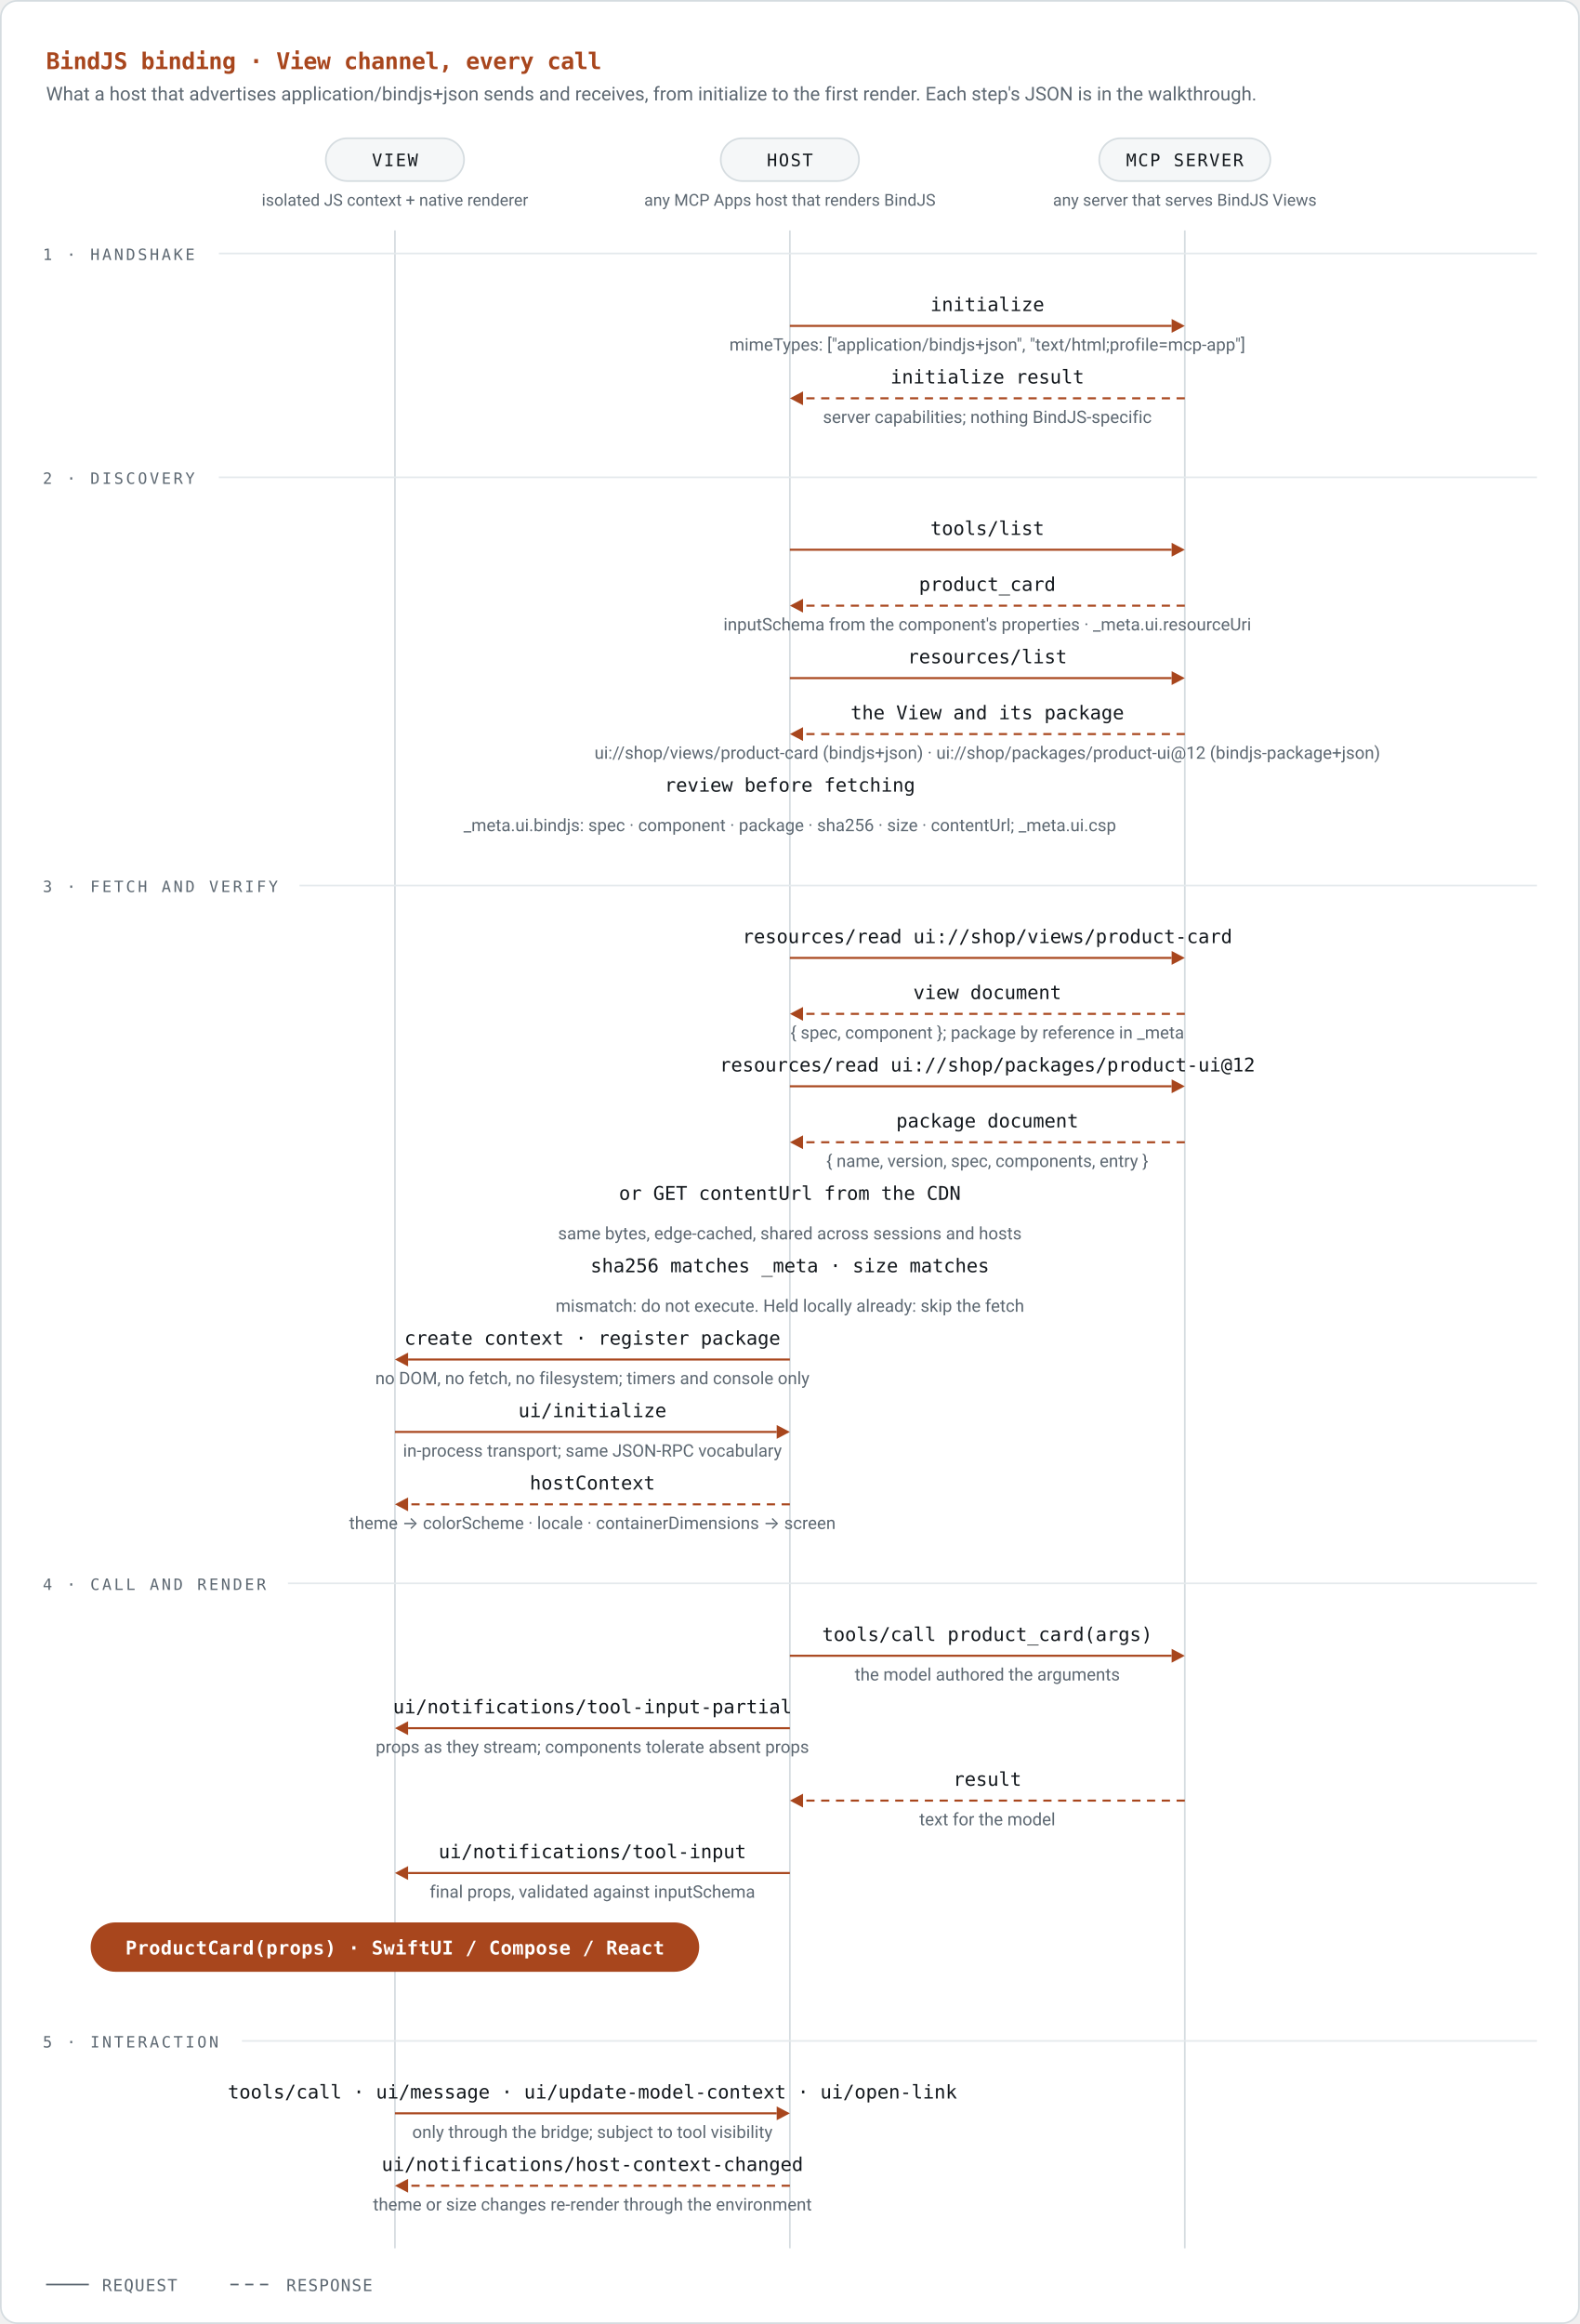
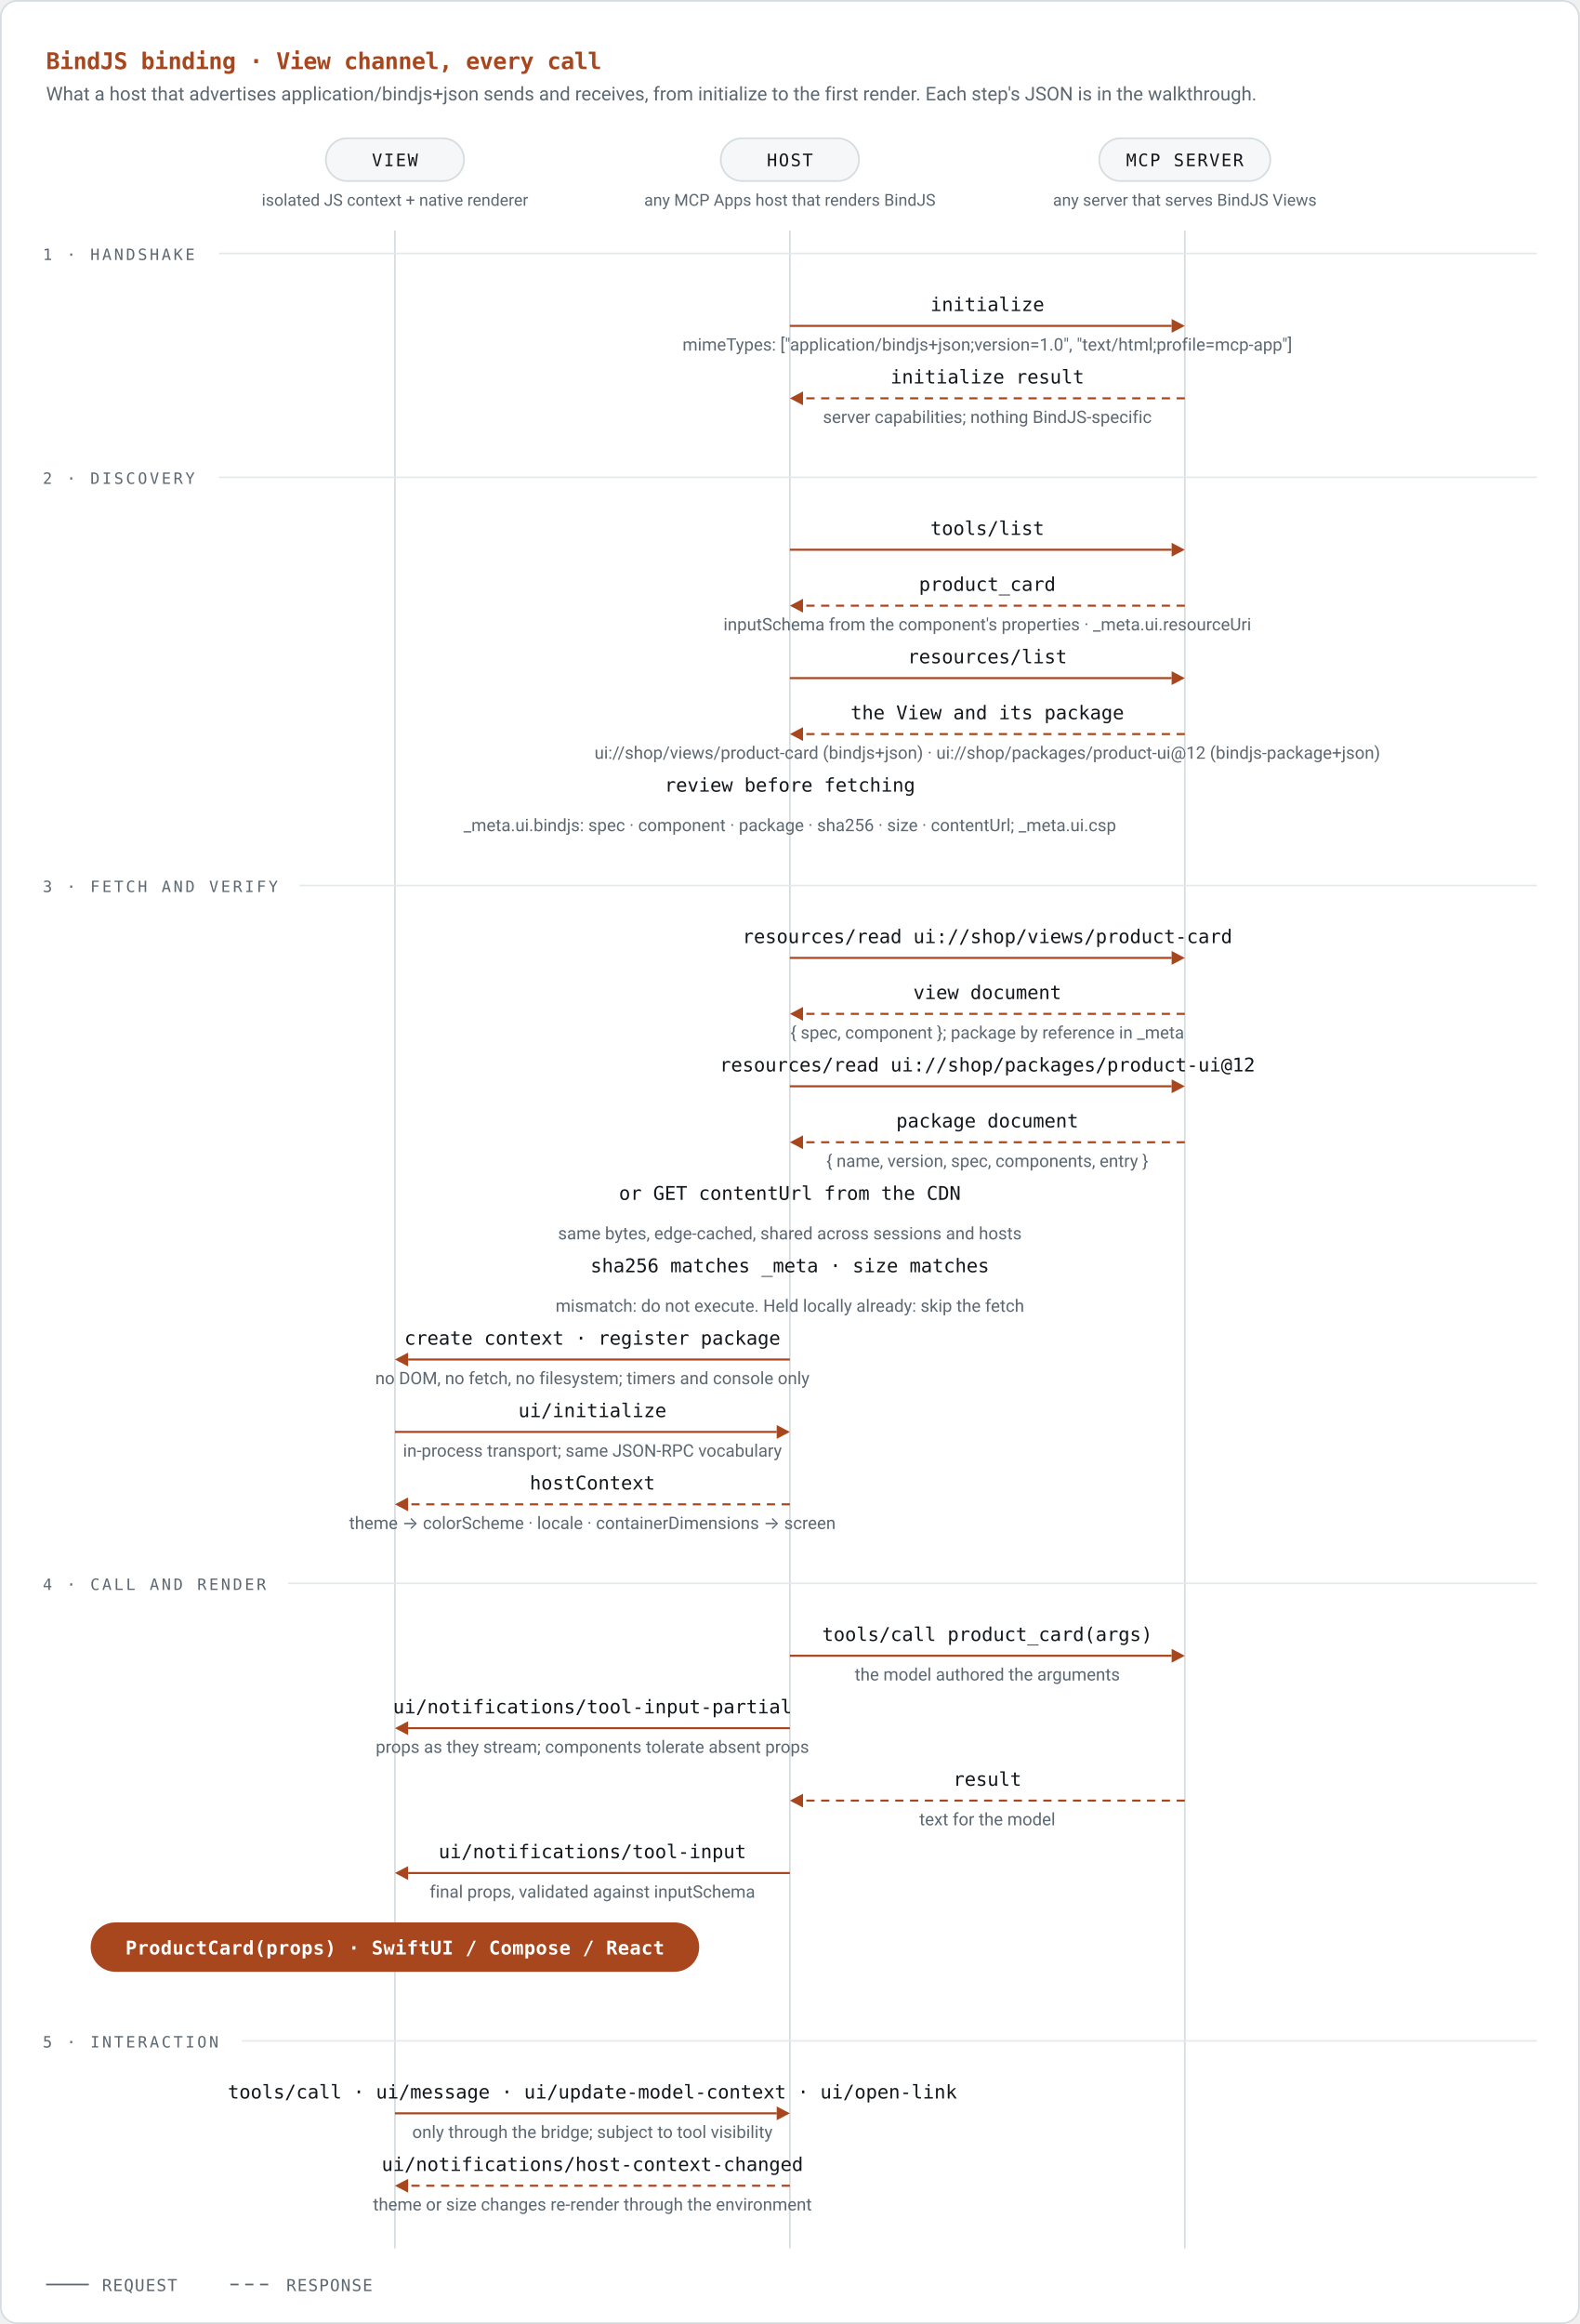
<svg xmlns="http://www.w3.org/2000/svg" viewBox="0 0 960 1412" width="960" height="1412" role="img" aria-label="BindJS View channel walkthrough">
  <rect x="0.5" y="0.5" width="959" height="1411" rx="10" fill="#ffffff" stroke="#d5dce0" />
  <line x1="240" y1="140" x2="240" y2="1366" stroke="#d5dce0" stroke-width="1" />
  <line x1="480" y1="140" x2="480" y2="1366" stroke="#d5dce0" stroke-width="1" />
  <line x1="720" y1="140" x2="720" y2="1366" stroke="#d5dce0" stroke-width="1" />
  <text x="28" y="42" font-family="ui-monospace, 'SF Mono', SFMono-Regular, Menlo, Consolas, monospace" font-size="14" font-weight="600" letter-spacing="-0.2" fill="#a8461d">BindJS binding · View channel, every call</text>
  <text x="28" y="61" font-family="-apple-system, BlinkMacSystemFont, 'Segoe UI', system-ui, Roboto, sans-serif" font-size="11.5" fill="#5c6771">What a host that advertises application/bindjs+json sends and receives, from initialize to the first render. Each step's JSON is in the walkthrough.</text>
  <rect x="198.0" y="84" width="84.0" height="26" rx="13" fill="#f5f7f8" stroke="#d5dce0" />
  <text x="240" y="101" text-anchor="middle" font-family="ui-monospace, 'SF Mono', SFMono-Regular, Menlo, Consolas, monospace" font-size="10.5" letter-spacing="0.9" fill="#12171c">VIEW</text>
  <text x="240" y="125" text-anchor="middle" font-family="-apple-system, BlinkMacSystemFont, 'Segoe UI', system-ui, Roboto, sans-serif" font-size="10" fill="#5c6771">isolated JS context + native renderer</text>
  <rect x="438.0" y="84" width="84.0" height="26" rx="13" fill="#f5f7f8" stroke="#d5dce0" />
  <text x="480" y="101" text-anchor="middle" font-family="ui-monospace, 'SF Mono', SFMono-Regular, Menlo, Consolas, monospace" font-size="10.5" letter-spacing="0.9" fill="#12171c">HOST</text>
  <text x="480" y="125" text-anchor="middle" font-family="-apple-system, BlinkMacSystemFont, 'Segoe UI', system-ui, Roboto, sans-serif" font-size="10" fill="#5c6771">any MCP Apps host that renders BindJS</text>
  <rect x="668.0" y="84" width="104.0" height="26" rx="13" fill="#f5f7f8" stroke="#d5dce0" />
  <text x="720" y="101" text-anchor="middle" font-family="ui-monospace, 'SF Mono', SFMono-Regular, Menlo, Consolas, monospace" font-size="10.5" letter-spacing="0.9" fill="#12171c">MCP SERVER</text>
  <text x="720" y="125" text-anchor="middle" font-family="-apple-system, BlinkMacSystemFont, 'Segoe UI', system-ui, Roboto, sans-serif" font-size="10" fill="#5c6771">any server that serves BindJS Views</text>
  <text x="26" y="158" font-family="ui-monospace, 'SF Mono', SFMono-Regular, Menlo, Consolas, monospace" font-size="9.5" letter-spacing="1.5" fill="#5c6771">1 · HANDSHAKE</text>
  <line x1="133.0" y1="154" x2="934" y2="154" stroke="#e4e9ec" stroke-width="1" />
  <line x1="480" y1="198" x2="712" y2="198" stroke="#a8461d" stroke-width="1.25" />
  <path d="M 720 198 L 712 193.8 L 712 202.2 Z" fill="#a8461d" />
  <text x="600.0" y="189" text-anchor="middle" font-family="ui-monospace, 'SF Mono', SFMono-Regular, Menlo, Consolas, monospace" font-size="11.5" fill="#12171c">initialize</text>
-   <text x="600.0" y="213" text-anchor="middle" font-family="-apple-system, BlinkMacSystemFont, 'Segoe UI', system-ui, Roboto, sans-serif" font-size="10.5" fill="#5c6771">mimeTypes: ["application/bindjs+json", "text/html;profile=mcp-app"]</text>
+   <text x="600.0" y="213" text-anchor="middle" font-family="-apple-system, BlinkMacSystemFont, 'Segoe UI', system-ui, Roboto, sans-serif" font-size="10.5" fill="#5c6771">mimeTypes: ["application/bindjs+json;version=1.0", "text/html;profile=mcp-app"]</text>
  <line x1="720" y1="242" x2="488" y2="242" stroke="#a8461d" stroke-width="1.25" stroke-dasharray="5 4" />
  <path d="M 480 242 L 488 237.8 L 488 246.2 Z" fill="#a8461d" />
  <text x="600.0" y="233" text-anchor="middle" font-family="ui-monospace, 'SF Mono', SFMono-Regular, Menlo, Consolas, monospace" font-size="11.5" fill="#12171c">initialize result</text>
  <text x="600.0" y="257" text-anchor="middle" font-family="-apple-system, BlinkMacSystemFont, 'Segoe UI', system-ui, Roboto, sans-serif" font-size="10.5" fill="#5c6771">server capabilities; nothing BindJS-specific</text>
  <text x="26" y="294" font-family="ui-monospace, 'SF Mono', SFMono-Regular, Menlo, Consolas, monospace" font-size="9.5" letter-spacing="1.5" fill="#5c6771">2 · DISCOVERY</text>
  <line x1="133.0" y1="290" x2="934" y2="290" stroke="#e4e9ec" stroke-width="1" />
  <line x1="480" y1="334" x2="712" y2="334" stroke="#a8461d" stroke-width="1.25" />
  <path d="M 720 334 L 712 329.8 L 712 338.2 Z" fill="#a8461d" />
  <text x="600.0" y="325" text-anchor="middle" font-family="ui-monospace, 'SF Mono', SFMono-Regular, Menlo, Consolas, monospace" font-size="11.5" fill="#12171c">tools/list</text>
  <line x1="720" y1="368" x2="488" y2="368" stroke="#a8461d" stroke-width="1.25" stroke-dasharray="5 4" />
  <path d="M 480 368 L 488 363.8 L 488 372.2 Z" fill="#a8461d" />
  <text x="600.0" y="359" text-anchor="middle" font-family="ui-monospace, 'SF Mono', SFMono-Regular, Menlo, Consolas, monospace" font-size="11.5" fill="#12171c">product_card</text>
  <text x="600.0" y="383" text-anchor="middle" font-family="-apple-system, BlinkMacSystemFont, 'Segoe UI', system-ui, Roboto, sans-serif" font-size="10.5" fill="#5c6771">inputSchema from the component's properties · _meta.ui.resourceUri</text>
  <line x1="480" y1="412" x2="712" y2="412" stroke="#a8461d" stroke-width="1.25" />
  <path d="M 720 412 L 712 407.8 L 712 416.2 Z" fill="#a8461d" />
  <text x="600.0" y="403" text-anchor="middle" font-family="ui-monospace, 'SF Mono', SFMono-Regular, Menlo, Consolas, monospace" font-size="11.5" fill="#12171c">resources/list</text>
  <line x1="720" y1="446" x2="488" y2="446" stroke="#a8461d" stroke-width="1.25" stroke-dasharray="5 4" />
  <path d="M 480 446 L 488 441.8 L 488 450.2 Z" fill="#a8461d" />
  <text x="600.0" y="437" text-anchor="middle" font-family="ui-monospace, 'SF Mono', SFMono-Regular, Menlo, Consolas, monospace" font-size="11.5" fill="#12171c">the View and its package</text>
  <text x="600.0" y="461" text-anchor="middle" font-family="-apple-system, BlinkMacSystemFont, 'Segoe UI', system-ui, Roboto, sans-serif" font-size="10.5" fill="#5c6771">ui://shop/views/product-card (bindjs+json) · ui://shop/packages/product-ui@12 (bindjs-package+json)</text>
  <text x="480" y="481" text-anchor="middle" font-family="ui-monospace, 'SF Mono', SFMono-Regular, Menlo, Consolas, monospace" font-size="11.5" fill="#12171c">review before fetching</text>
  <text x="480" y="505" text-anchor="middle" font-family="-apple-system, BlinkMacSystemFont, 'Segoe UI', system-ui, Roboto, sans-serif" font-size="10.5" fill="#5c6771">_meta.ui.bindjs: spec · component · package · sha256 · size · contentUrl; _meta.ui.csp</text>
  <text x="26" y="542" font-family="ui-monospace, 'SF Mono', SFMono-Regular, Menlo, Consolas, monospace" font-size="9.5" letter-spacing="1.5" fill="#5c6771">3 · FETCH AND VERIFY</text>
  <line x1="182.0" y1="538" x2="934" y2="538" stroke="#e4e9ec" stroke-width="1" />
  <line x1="480" y1="582" x2="712" y2="582" stroke="#a8461d" stroke-width="1.25" />
  <path d="M 720 582 L 712 577.8 L 712 586.2 Z" fill="#a8461d" />
  <text x="600.0" y="573" text-anchor="middle" font-family="ui-monospace, 'SF Mono', SFMono-Regular, Menlo, Consolas, monospace" font-size="11.5" fill="#12171c">resources/read ui://shop/views/product-card</text>
  <line x1="720" y1="616" x2="488" y2="616" stroke="#a8461d" stroke-width="1.25" stroke-dasharray="5 4" />
  <path d="M 480 616 L 488 611.8 L 488 620.2 Z" fill="#a8461d" />
  <text x="600.0" y="607" text-anchor="middle" font-family="ui-monospace, 'SF Mono', SFMono-Regular, Menlo, Consolas, monospace" font-size="11.5" fill="#12171c">view document</text>
  <text x="600.0" y="631" text-anchor="middle" font-family="-apple-system, BlinkMacSystemFont, 'Segoe UI', system-ui, Roboto, sans-serif" font-size="10.5" fill="#5c6771">{ spec, component }; package by reference in _meta</text>
  <line x1="480" y1="660" x2="712" y2="660" stroke="#a8461d" stroke-width="1.25" />
  <path d="M 720 660 L 712 655.8 L 712 664.2 Z" fill="#a8461d" />
  <text x="600.0" y="651" text-anchor="middle" font-family="ui-monospace, 'SF Mono', SFMono-Regular, Menlo, Consolas, monospace" font-size="11.5" fill="#12171c">resources/read ui://shop/packages/product-ui@12</text>
  <line x1="720" y1="694" x2="488" y2="694" stroke="#a8461d" stroke-width="1.25" stroke-dasharray="5 4" />
  <path d="M 480 694 L 488 689.8 L 488 698.2 Z" fill="#a8461d" />
  <text x="600.0" y="685" text-anchor="middle" font-family="ui-monospace, 'SF Mono', SFMono-Regular, Menlo, Consolas, monospace" font-size="11.5" fill="#12171c">package document</text>
  <text x="600.0" y="709" text-anchor="middle" font-family="-apple-system, BlinkMacSystemFont, 'Segoe UI', system-ui, Roboto, sans-serif" font-size="10.5" fill="#5c6771">{ name, version, spec, components, entry }</text>
  <text x="480" y="729" text-anchor="middle" font-family="ui-monospace, 'SF Mono', SFMono-Regular, Menlo, Consolas, monospace" font-size="11.5" fill="#12171c">or GET contentUrl from the CDN</text>
  <text x="480" y="753" text-anchor="middle" font-family="-apple-system, BlinkMacSystemFont, 'Segoe UI', system-ui, Roboto, sans-serif" font-size="10.5" fill="#5c6771">same bytes, edge-cached, shared across sessions and hosts</text>
  <text x="480" y="773" text-anchor="middle" font-family="ui-monospace, 'SF Mono', SFMono-Regular, Menlo, Consolas, monospace" font-size="11.5" fill="#12171c">sha256 matches _meta · size matches</text>
  <text x="480" y="797" text-anchor="middle" font-family="-apple-system, BlinkMacSystemFont, 'Segoe UI', system-ui, Roboto, sans-serif" font-size="10.5" fill="#5c6771">mismatch: do not execute. Held locally already: skip the fetch</text>
  <line x1="480" y1="826" x2="248" y2="826" stroke="#a8461d" stroke-width="1.25" />
  <path d="M 240 826 L 248 821.8 L 248 830.2 Z" fill="#a8461d" />
  <text x="360.0" y="817" text-anchor="middle" font-family="ui-monospace, 'SF Mono', SFMono-Regular, Menlo, Consolas, monospace" font-size="11.5" fill="#12171c">create context · register package</text>
  <text x="360.0" y="841" text-anchor="middle" font-family="-apple-system, BlinkMacSystemFont, 'Segoe UI', system-ui, Roboto, sans-serif" font-size="10.5" fill="#5c6771">no DOM, no fetch, no filesystem; timers and console only</text>
  <line x1="240" y1="870" x2="472" y2="870" stroke="#a8461d" stroke-width="1.25" />
  <path d="M 480 870 L 472 865.8 L 472 874.2 Z" fill="#a8461d" />
  <text x="360.0" y="861" text-anchor="middle" font-family="ui-monospace, 'SF Mono', SFMono-Regular, Menlo, Consolas, monospace" font-size="11.5" fill="#12171c">ui/initialize</text>
  <text x="360.0" y="885" text-anchor="middle" font-family="-apple-system, BlinkMacSystemFont, 'Segoe UI', system-ui, Roboto, sans-serif" font-size="10.5" fill="#5c6771">in-process transport; same JSON-RPC vocabulary</text>
  <line x1="480" y1="914" x2="248" y2="914" stroke="#a8461d" stroke-width="1.25" stroke-dasharray="5 4" />
  <path d="M 240 914 L 248 909.8 L 248 918.2 Z" fill="#a8461d" />
  <text x="360.0" y="905" text-anchor="middle" font-family="ui-monospace, 'SF Mono', SFMono-Regular, Menlo, Consolas, monospace" font-size="11.5" fill="#12171c">hostContext</text>
  <text x="360.0" y="929" text-anchor="middle" font-family="-apple-system, BlinkMacSystemFont, 'Segoe UI', system-ui, Roboto, sans-serif" font-size="10.5" fill="#5c6771">theme → colorScheme · locale · containerDimensions → screen</text>
  <text x="26" y="966" font-family="ui-monospace, 'SF Mono', SFMono-Regular, Menlo, Consolas, monospace" font-size="9.5" letter-spacing="1.5" fill="#5c6771">4 · CALL AND RENDER</text>
  <line x1="175.0" y1="962" x2="934" y2="962" stroke="#e4e9ec" stroke-width="1" />
  <line x1="480" y1="1006" x2="712" y2="1006" stroke="#a8461d" stroke-width="1.25" />
  <path d="M 720 1006 L 712 1001.8 L 712 1010.2 Z" fill="#a8461d" />
  <text x="600.0" y="997" text-anchor="middle" font-family="ui-monospace, 'SF Mono', SFMono-Regular, Menlo, Consolas, monospace" font-size="11.5" fill="#12171c">tools/call product_card(args)</text>
  <text x="600.0" y="1021" text-anchor="middle" font-family="-apple-system, BlinkMacSystemFont, 'Segoe UI', system-ui, Roboto, sans-serif" font-size="10.5" fill="#5c6771">the model authored the arguments</text>
  <line x1="480" y1="1050" x2="248" y2="1050" stroke="#a8461d" stroke-width="1.25" />
  <path d="M 240 1050 L 248 1045.8 L 248 1054.2 Z" fill="#a8461d" />
  <text x="360.0" y="1041" text-anchor="middle" font-family="ui-monospace, 'SF Mono', SFMono-Regular, Menlo, Consolas, monospace" font-size="11.5" fill="#12171c">ui/notifications/tool-input-partial</text>
  <text x="360.0" y="1065" text-anchor="middle" font-family="-apple-system, BlinkMacSystemFont, 'Segoe UI', system-ui, Roboto, sans-serif" font-size="10.5" fill="#5c6771">props as they stream; components tolerate absent props</text>
  <line x1="720" y1="1094" x2="488" y2="1094" stroke="#a8461d" stroke-width="1.25" stroke-dasharray="5 4" />
  <path d="M 480 1094 L 488 1089.8 L 488 1098.2 Z" fill="#a8461d" />
  <text x="600.0" y="1085" text-anchor="middle" font-family="ui-monospace, 'SF Mono', SFMono-Regular, Menlo, Consolas, monospace" font-size="11.5" fill="#12171c">result</text>
  <text x="600.0" y="1109" text-anchor="middle" font-family="-apple-system, BlinkMacSystemFont, 'Segoe UI', system-ui, Roboto, sans-serif" font-size="10.5" fill="#5c6771">text for the model</text>
  <line x1="480" y1="1138" x2="248" y2="1138" stroke="#a8461d" stroke-width="1.25" />
  <path d="M 240 1138 L 248 1133.8 L 248 1142.2 Z" fill="#a8461d" />
  <text x="360.0" y="1129" text-anchor="middle" font-family="ui-monospace, 'SF Mono', SFMono-Regular, Menlo, Consolas, monospace" font-size="11.5" fill="#12171c">ui/notifications/tool-input</text>
  <text x="360.0" y="1153" text-anchor="middle" font-family="-apple-system, BlinkMacSystemFont, 'Segoe UI', system-ui, Roboto, sans-serif" font-size="10.5" fill="#5c6771">final props, validated against inputSchema</text>
  <rect x="55.1" y="1168" width="369.8" height="30" rx="15" fill="#a8461d" />
  <text x="240" y="1187.5" text-anchor="middle" font-family="ui-monospace, 'SF Mono', SFMono-Regular, Menlo, Consolas, monospace" font-size="11.5" font-weight="600" letter-spacing="0.2" fill="#ffffff">ProductCard(props) · SwiftUI / Compose / React</text>
  <text x="26" y="1244" font-family="ui-monospace, 'SF Mono', SFMono-Regular, Menlo, Consolas, monospace" font-size="9.5" letter-spacing="1.5" fill="#5c6771">5 · INTERACTION</text>
  <line x1="147.0" y1="1240" x2="934" y2="1240" stroke="#e4e9ec" stroke-width="1" />
  <line x1="240" y1="1284" x2="472" y2="1284" stroke="#a8461d" stroke-width="1.25" />
  <path d="M 480 1284 L 472 1279.8 L 472 1288.2 Z" fill="#a8461d" />
  <text x="360.0" y="1275" text-anchor="middle" font-family="ui-monospace, 'SF Mono', SFMono-Regular, Menlo, Consolas, monospace" font-size="11.5" fill="#12171c">tools/call · ui/message · ui/update-model-context · ui/open-link</text>
  <text x="360.0" y="1299" text-anchor="middle" font-family="-apple-system, BlinkMacSystemFont, 'Segoe UI', system-ui, Roboto, sans-serif" font-size="10.5" fill="#5c6771">only through the bridge; subject to tool visibility</text>
  <line x1="480" y1="1328" x2="248" y2="1328" stroke="#a8461d" stroke-width="1.25" stroke-dasharray="5 4" />
  <path d="M 240 1328 L 248 1323.8 L 248 1332.2 Z" fill="#a8461d" />
  <text x="360.0" y="1319" text-anchor="middle" font-family="ui-monospace, 'SF Mono', SFMono-Regular, Menlo, Consolas, monospace" font-size="11.5" fill="#12171c">ui/notifications/host-context-changed</text>
  <text x="360.0" y="1343" text-anchor="middle" font-family="-apple-system, BlinkMacSystemFont, 'Segoe UI', system-ui, Roboto, sans-serif" font-size="10.5" fill="#5c6771">theme or size changes re-render through the environment</text>
  <line x1="28" y1="1388" x2="54" y2="1388" stroke="#5c6771" />
  <text x="62" y="1392" font-family="ui-monospace, 'SF Mono', SFMono-Regular, Menlo, Consolas, monospace" font-size="10" letter-spacing="0.6" fill="#5c6771">REQUEST</text>
  <line x1="140" y1="1388" x2="166" y2="1388" stroke="#5c6771" stroke-dasharray="5 4" />
  <text x="174" y="1392" font-family="ui-monospace, 'SF Mono', SFMono-Regular, Menlo, Consolas, monospace" font-size="10" letter-spacing="0.6" fill="#5c6771">RESPONSE</text>
</svg>
